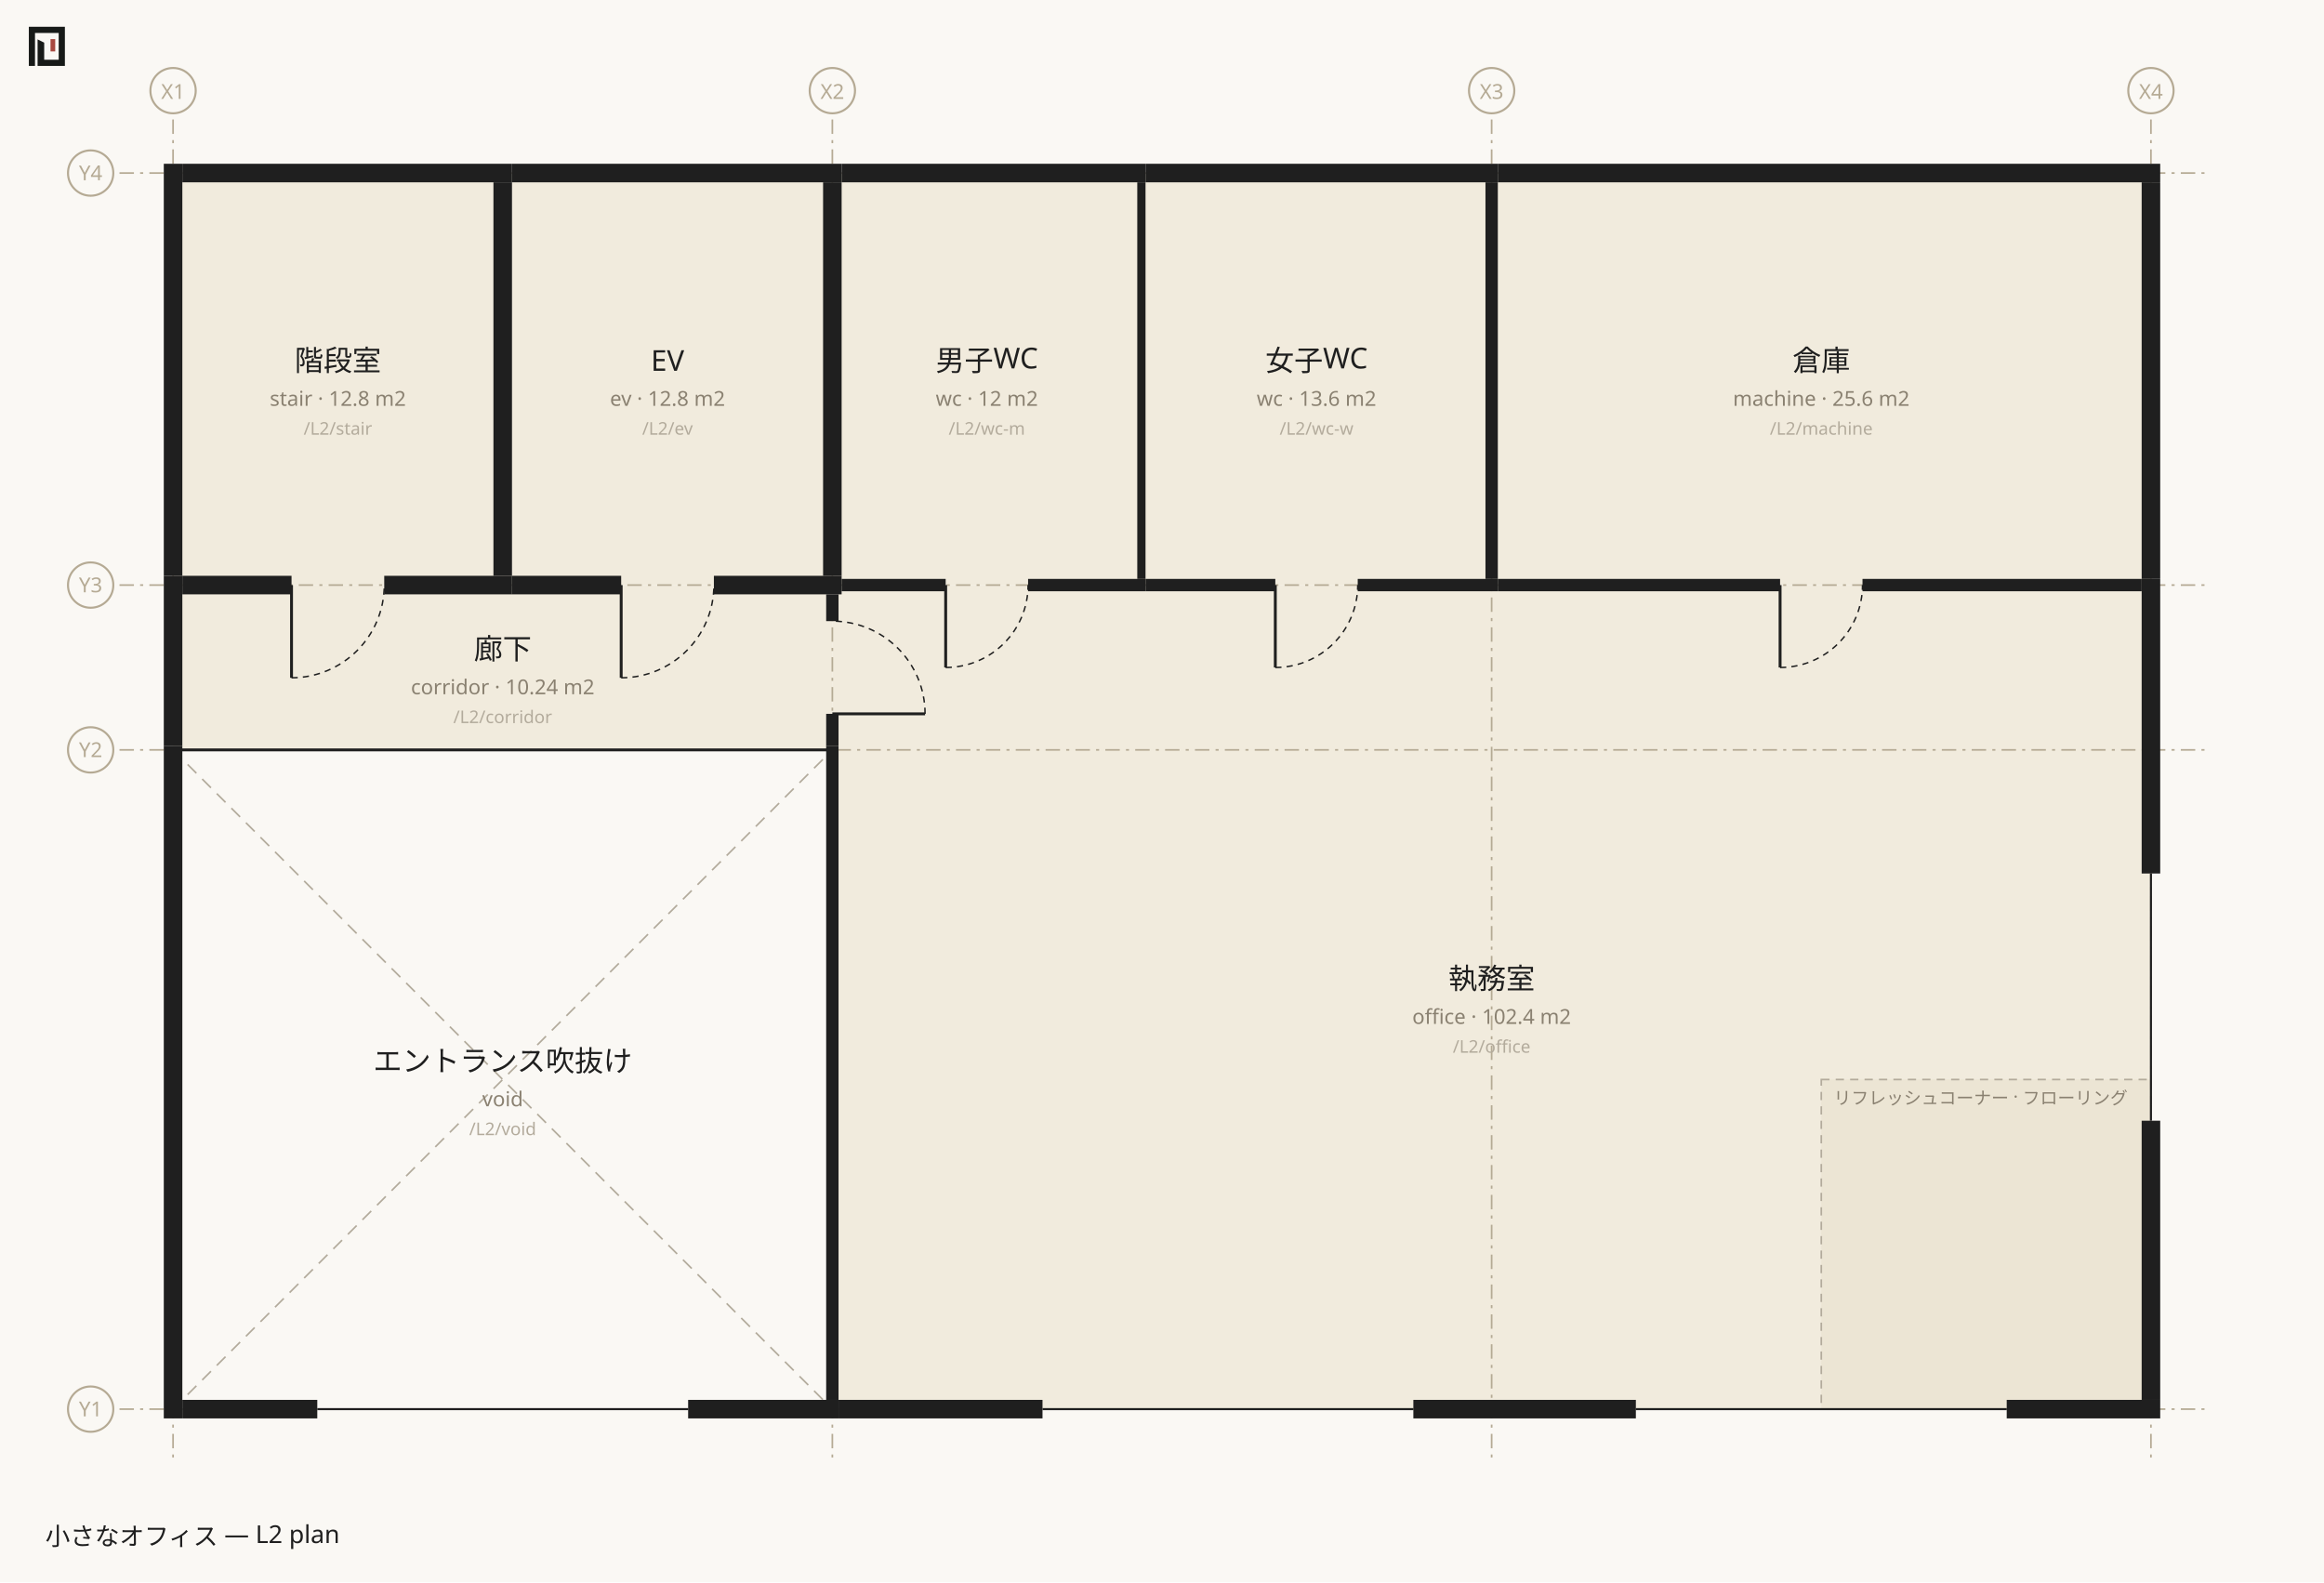
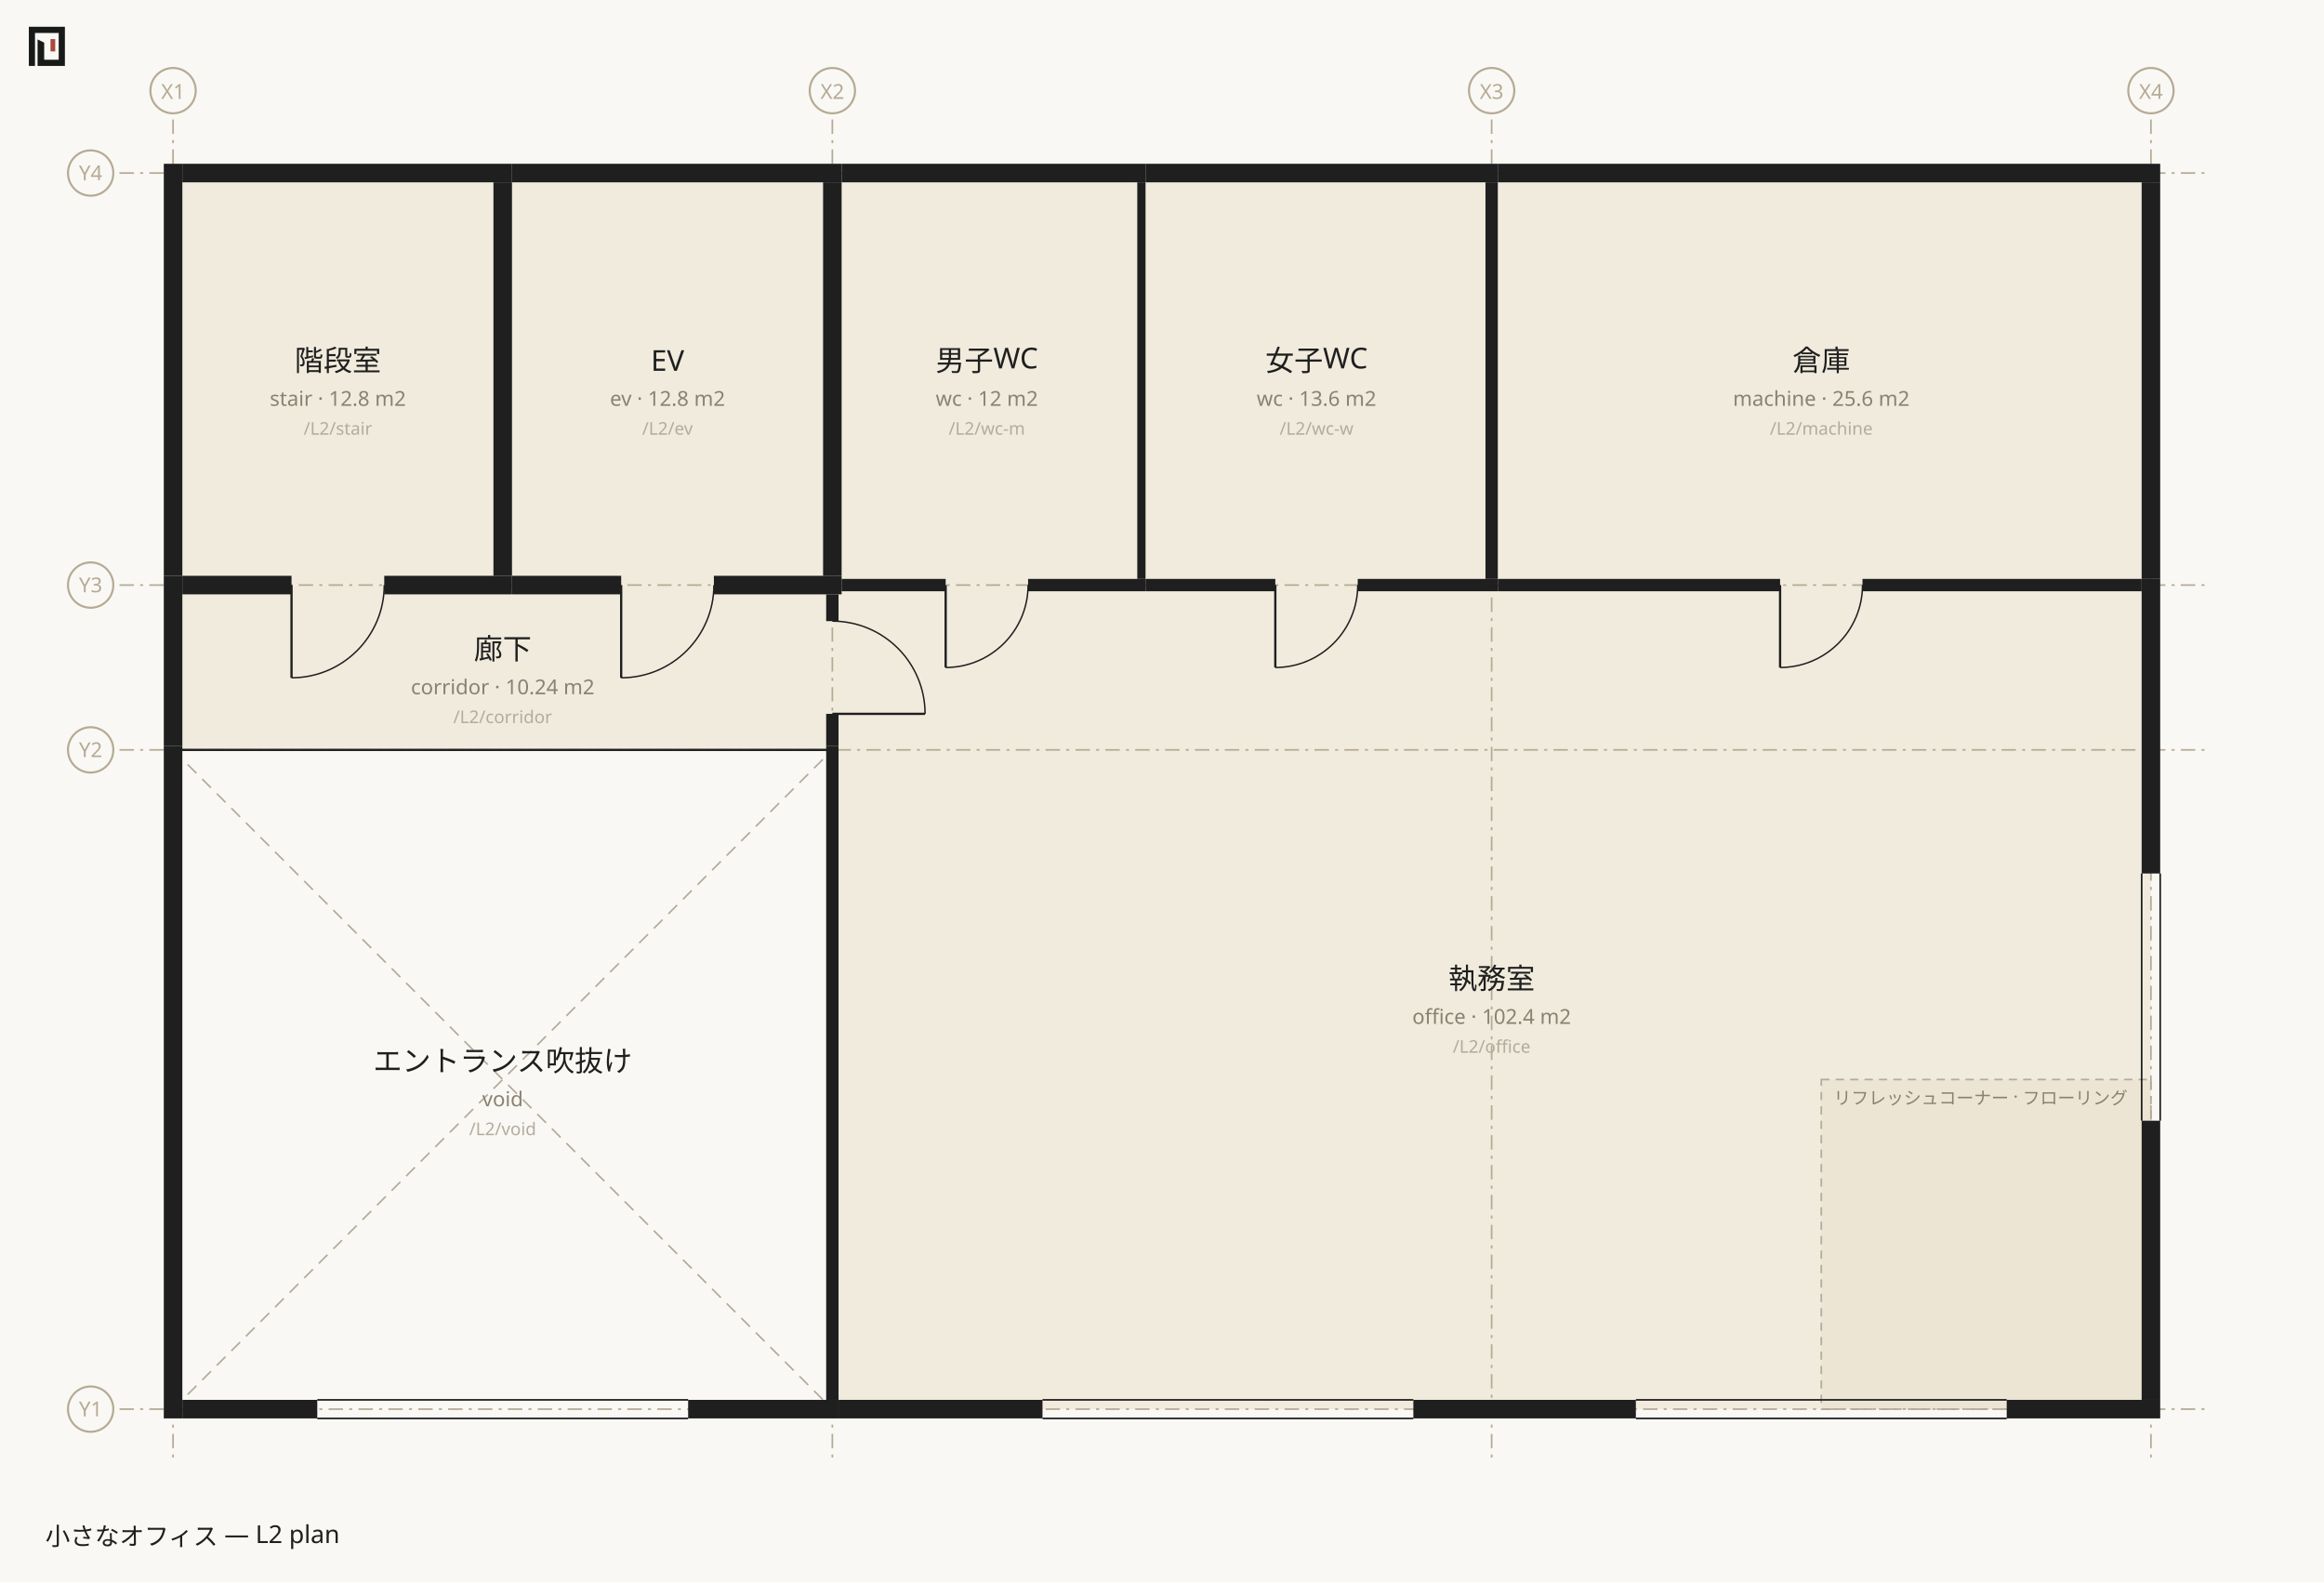
<svg xmlns="http://www.w3.org/2000/svg" width="1128" height="768" viewBox="0 0 1128 768" font-family="'Hiragino Sans','Noto Sans JP',sans-serif">
  <rect width="1128" height="768" fill="#faf8f4" />
  <g transform="translate(9.11 9.27) scale(0.02179)">
    <path d="M1027.53 171.361L224.461 171.363L224.392 1043.39L361.454 1043.42L361.567 308.689L889.587 308.679L889.581 904.864L566.4 904.876L566.387 524.585L419.01 452.015L419.047 1043.39L1027.51 1043.43L1027.53 171.361Z" fill="#171A18" />
    <path d="M707 445.022L811.864 445L811.858 613.697C811.831 648.974 812.209 684.759 811.831 720L707.005 719.933L707 445.022Z" fill="#A84940" />
  </g>
  <path d="M 84 364 L 404 364 L 404 284 L 84 284 Z" fill="#f1ebdd" />
  <path d="M 244 284 L 404 284 L 404 84 L 244 84 Z" fill="#f1ebdd" />
  <path d="M 724 284 L 1044 284 L 1044 84 L 724 84 Z" fill="#f1ebdd" />
  <path d="M 404 684 L 1044 684 L 1044 284 L 404 284 Z" fill="#f1ebdd" />
  <path d="M 84 284 L 244 284 L 244 84 L 84 84 Z" fill="#f1ebdd" />
  <path d="M 84 684 L 404 684 L 404 364 L 84 364 Z" fill="#faf8f4" />
  <line x1="84" y1="684" x2="404" y2="364" stroke="#b3ab9c" stroke-width="0.8" stroke-dasharray="6 4" />
  <line x1="84" y1="364" x2="404" y2="684" stroke="#b3ab9c" stroke-width="0.8" stroke-dasharray="6 4" />
  <path d="M 404 284 L 554 284 L 554 84 L 404 84 Z" fill="#f1ebdd" />
  <path d="M 554 284 L 724 284 L 724 84 L 554 84 Z" fill="#f1ebdd" />
  <rect x="884" y="524" width="160" height="160" fill="#e7dfcc" fill-opacity="0.55" stroke="#b3ab9c" stroke-width="0.8" stroke-dasharray="4 3" />
  <text x="890" y="536" font-size="8.5" fill="#8a8171">リフレッシュコーナー · フローリング</text>
  <line x1="84" y1="58" x2="84" y2="710" stroke="#b5aa94" stroke-width="0.8" stroke-dasharray="7 3 1.5 3" />
  <circle cx="84" cy="44" r="11" fill="none" stroke="#b5aa94" stroke-width="1" />
  <text x="84" y="48" text-anchor="middle" font-size="10" fill="#b5aa94">X1</text>
  <line x1="404" y1="58" x2="404" y2="710" stroke="#b5aa94" stroke-width="0.8" stroke-dasharray="7 3 1.5 3" />
  <circle cx="404" cy="44" r="11" fill="none" stroke="#b5aa94" stroke-width="1" />
  <text x="404" y="48" text-anchor="middle" font-size="10" fill="#b5aa94">X2</text>
  <line x1="724" y1="58" x2="724" y2="710" stroke="#b5aa94" stroke-width="0.8" stroke-dasharray="7 3 1.5 3" />
  <circle cx="724" cy="44" r="11" fill="none" stroke="#b5aa94" stroke-width="1" />
  <text x="724" y="48" text-anchor="middle" font-size="10" fill="#b5aa94">X3</text>
  <line x1="1044" y1="58" x2="1044" y2="710" stroke="#b5aa94" stroke-width="0.8" stroke-dasharray="7 3 1.5 3" />
  <circle cx="1044" cy="44" r="11" fill="none" stroke="#b5aa94" stroke-width="1" />
  <text x="1044" y="48" text-anchor="middle" font-size="10" fill="#b5aa94">X4</text>
  <line x1="58" y1="684" x2="1070" y2="684" stroke="#b5aa94" stroke-width="0.8" stroke-dasharray="7 3 1.5 3" />
  <circle cx="44" cy="684" r="11" fill="none" stroke="#b5aa94" stroke-width="1" />
  <text x="44" y="687.5" text-anchor="middle" font-size="10" fill="#b5aa94">Y1</text>
  <line x1="58" y1="364" x2="1070" y2="364" stroke="#b5aa94" stroke-width="0.8" stroke-dasharray="7 3 1.5 3" />
  <circle cx="44" cy="364" r="11" fill="none" stroke="#b5aa94" stroke-width="1" />
  <text x="44" y="367.5" text-anchor="middle" font-size="10" fill="#b5aa94">Y2</text>
  <line x1="58" y1="284" x2="1070" y2="284" stroke="#b5aa94" stroke-width="0.8" stroke-dasharray="7 3 1.5 3" />
  <circle cx="44" cy="284" r="11" fill="none" stroke="#b5aa94" stroke-width="1" />
  <text x="44" y="287.5" text-anchor="middle" font-size="10" fill="#b5aa94">Y3</text>
  <line x1="58" y1="84" x2="1070" y2="84" stroke="#b5aa94" stroke-width="0.8" stroke-dasharray="7 3 1.5 3" />
  <circle cx="44" cy="84" r="11" fill="none" stroke="#b5aa94" stroke-width="1" />
  <text x="44" y="87.5" text-anchor="middle" font-size="10" fill="#b5aa94">Y4</text>
  <path d="M 248.5 279.5 L 301.5 279.5 L 301.5 288.5 L 248.5 288.5 Z" fill="#1f1f1f" />
  <path d="M 346.5 279.5 L 408.5 279.5 L 408.5 288.5 L 346.5 288.5 Z" fill="#1f1f1f" />
  <path d="M 401 362 L 401 346.5 L 407 346.5 L 407 362 Z" fill="#1f1f1f" />
  <path d="M 401 301.5 L 401 288.5 L 407 288.5 L 407 301.5 Z" fill="#1f1f1f" />
  <path d="M 88.5 279.5 L 141.5 279.5 L 141.5 288.5 L 88.5 288.5 Z" fill="#1f1f1f" />
  <path d="M 186.5 279.5 L 248.5 279.5 L 248.5 288.5 L 186.5 288.5 Z" fill="#1f1f1f" />
-   <line x1="84" y1="364" x2="404" y2="364" stroke="#1f1f1f" stroke-width="1.4" />
+   <g class="boundary-rail">
+     <line x1="84" y1="364" x2="404" y2="364" stroke="#1f1f1f" stroke-width="1.1" />
+     <circle class="boundary-rail-post" cx="84" cy="364" r="1.45" fill="#1f1f1f" />
+     <circle class="boundary-rail-post" cx="404" cy="364" r="1.45" fill="#1f1f1f" />
+   </g>
  <path d="M 79.5 362 L 79.5 279.5 L 88.5 279.5 L 88.5 362 Z" fill="#1f1f1f" />
  <path d="M 239.5 279.5 L 239.5 88.5 L 248.5 88.5 L 248.5 279.5 Z" fill="#1f1f1f" />
  <path d="M 399.5 279.5 L 399.5 88.5 L 408.5 88.5 L 408.5 279.5 Z" fill="#1f1f1f" />
  <path d="M 248.5 79.5 L 408.5 79.5 L 408.5 88.5 L 248.5 88.5 Z" fill="#1f1f1f" />
  <path d="M 727 281 L 864 281 L 864 287 L 727 287 Z" fill="#1f1f1f" />
  <path d="M 904 281 L 1039.5 281 L 1039.5 287 L 904 287 Z" fill="#1f1f1f" />
  <path d="M 721 281 L 721 88.5 L 727 88.5 L 727 281 Z" fill="#1f1f1f" />
  <path d="M 1039.5 281 L 1039.5 88.5 L 1048.5 88.5 L 1048.5 281 Z" fill="#1f1f1f" />
  <path d="M 727 79.5 L 1048.5 79.5 L 1048.5 88.5 L 727 88.5 Z" fill="#1f1f1f" />
  <path d="M 401 679.5 L 401 362 L 407 362 L 407 679.5 Z" fill="#1f1f1f" />
  <path d="M 408.5 281 L 459 281 L 459 287 L 408.5 287 Z" fill="#1f1f1f" />
  <path d="M 499 281 L 556 281 L 556 287 L 499 287 Z" fill="#1f1f1f" />
  <path d="M 556 281 L 619 281 L 619 287 L 556 287 Z" fill="#1f1f1f" />
  <path d="M 659 281 L 727 281 L 727 287 L 659 287 Z" fill="#1f1f1f" />
  <path d="M 407 679.5 L 506 679.5 L 506 688.5 L 407 688.5 Z" fill="#1f1f1f" />
  <path d="M 686 679.5 L 794 679.5 L 794 688.5 L 686 688.5 Z" fill="#1f1f1f" />
  <path d="M 974 679.5 L 1048.5 679.5 L 1048.5 688.5 L 974 688.5 Z" fill="#1f1f1f" />
  <path d="M 1039.5 679.5 L 1039.5 544 L 1048.5 544 L 1048.5 679.5 Z" fill="#1f1f1f" />
  <path d="M 1039.5 424 L 1039.5 281 L 1048.5 281 L 1048.5 424 Z" fill="#1f1f1f" />
  <path d="M 88.5 79.5 L 248.5 79.5 L 248.5 88.5 L 88.5 88.5 Z" fill="#1f1f1f" />
  <path d="M 79.5 279.5 L 79.5 79.5 L 88.5 79.5 L 88.5 279.5 Z" fill="#1f1f1f" />
  <path d="M 88.5 679.5 L 154 679.5 L 154 688.5 L 88.5 688.5 Z" fill="#1f1f1f" />
  <path d="M 334 679.5 L 407 679.5 L 407 688.5 L 334 688.5 Z" fill="#1f1f1f" />
  <path d="M 79.5 688.5 L 79.5 362 L 88.5 362 L 88.5 688.5 Z" fill="#1f1f1f" />
  <path d="M 552 281 L 552 88.5 L 556 88.5 L 556 281 Z" fill="#1f1f1f" />
  <path d="M 408.5 79.5 L 556 79.5 L 556 88.5 L 408.5 88.5 Z" fill="#1f1f1f" />
  <path d="M 556 79.5 L 727 79.5 L 727 88.5 L 556 88.5 Z" fill="#1f1f1f" />
-   <line x1="301.5" y1="284" x2="301.5" y2="329" stroke="#1f1f1f" stroke-width="1.4" />
-   <path d="M 301.5 329 A 45 45 0 0 0 346.5 284" fill="none" stroke="#1f1f1f" stroke-width="0.7" stroke-dasharray="3 2.5" />
-   <line x1="404" y1="346.5" x2="449" y2="346.5" stroke="#1f1f1f" stroke-width="1.4" />
-   <path d="M 449 346.5 A 45 45 0 0 0 404 301.5" fill="none" stroke="#1f1f1f" stroke-width="0.7" stroke-dasharray="3 2.5" />
-   <line x1="141.5" y1="284" x2="141.5" y2="329" stroke="#1f1f1f" stroke-width="1.4" />
-   <path d="M 141.5 329 A 45 45 0 0 0 186.5 284" fill="none" stroke="#1f1f1f" stroke-width="0.7" stroke-dasharray="3 2.5" />
-   <line x1="864" y1="284" x2="864" y2="324" stroke="#1f1f1f" stroke-width="1.4" />
-   <path d="M 864 324 A 40 40 0 0 0 904 284" fill="none" stroke="#1f1f1f" stroke-width="0.7" stroke-dasharray="3 2.5" />
-   <line x1="459" y1="284" x2="459" y2="324" stroke="#1f1f1f" stroke-width="1.4" />
-   <path d="M 459 324 A 40 40 0 0 0 499 284" fill="none" stroke="#1f1f1f" stroke-width="0.7" stroke-dasharray="3 2.5" />
-   <line x1="619" y1="284" x2="619" y2="324" stroke="#1f1f1f" stroke-width="1.4" />
-   <path d="M 619 324 A 40 40 0 0 0 659 284" fill="none" stroke="#1f1f1f" stroke-width="0.7" stroke-dasharray="3 2.5" />
-   <line x1="506" y1="684" x2="686" y2="684" stroke="#1f1f1f" stroke-width="1" />
-   <line x1="794" y1="684" x2="974" y2="684" stroke="#1f1f1f" stroke-width="1" />
-   <line x1="1044" y1="544" x2="1044" y2="424" stroke="#1f1f1f" stroke-width="1" />
-   <line x1="154" y1="684" x2="334" y2="684" stroke="#1f1f1f" stroke-width="1" />
+   <line x1="301.5" y1="284" x2="301.5" y2="329" stroke="#1f1f1f" stroke-width="1.1" />
+   <path class="opening-door-arc" d="M 301.5 329 A 45 45 0 0 0 346.5 284" fill="none" stroke="#1f1f1f" stroke-width="0.7" />
+   <line x1="404" y1="346.5" x2="449" y2="346.5" stroke="#1f1f1f" stroke-width="1.1" />
+   <path class="opening-door-arc" d="M 449 346.5 A 45 45 0 0 0 404 301.5" fill="none" stroke="#1f1f1f" stroke-width="0.7" />
+   <line x1="141.5" y1="284" x2="141.5" y2="329" stroke="#1f1f1f" stroke-width="1.1" />
+   <path class="opening-door-arc" d="M 141.5 329 A 45 45 0 0 0 186.5 284" fill="none" stroke="#1f1f1f" stroke-width="0.7" />
+   <line x1="864" y1="284" x2="864" y2="324" stroke="#1f1f1f" stroke-width="1.1" />
+   <path class="opening-door-arc" d="M 864 324 A 40 40 0 0 0 904 284" fill="none" stroke="#1f1f1f" stroke-width="0.7" />
+   <line x1="459" y1="284" x2="459" y2="324" stroke="#1f1f1f" stroke-width="1.1" />
+   <path class="opening-door-arc" d="M 459 324 A 40 40 0 0 0 499 284" fill="none" stroke="#1f1f1f" stroke-width="0.7" />
+   <line x1="619" y1="284" x2="619" y2="324" stroke="#1f1f1f" stroke-width="1.1" />
+   <path class="opening-door-arc" d="M 619 324 A 40 40 0 0 0 659 284" fill="none" stroke="#1f1f1f" stroke-width="0.7" />
+   <g class="opening-window">
+     <path d="M 506 679.5 L 686 679.5 M 506 688.5 L 686 688.5" fill="none" stroke="#1f1f1f" stroke-width="0.8" />
+   </g>
+   <g class="opening-window">
+     <path d="M 794 679.5 L 974 679.5 M 794 688.5 L 974 688.5" fill="none" stroke="#1f1f1f" stroke-width="0.8" />
+   </g>
+   <g class="opening-window">
+     <path d="M 1039.5 544 L 1039.5 424 M 1048.5 544 L 1048.5 424" fill="none" stroke="#1f1f1f" stroke-width="0.8" />
+   </g>
+   <g class="opening-window">
+     <path d="M 154 679.5 L 334 679.5 M 154 688.5 L 334 688.5" fill="none" stroke="#1f1f1f" stroke-width="0.8" />
+   </g>
  <text x="244" y="320" text-anchor="middle" font-size="14" fill="#1f1f1f">廊下</text>
  <text x="244" y="337" text-anchor="middle" font-size="10" fill="#8a8171">corridor · 10.24 m2</text>
  <text x="244" y="351" text-anchor="middle" font-size="8.5" fill="#b3ab9c">/L2/corridor</text>
  <text x="324" y="180" text-anchor="middle" font-size="14" fill="#1f1f1f">EV</text>
  <text x="324" y="197" text-anchor="middle" font-size="10" fill="#8a8171">ev · 12.8 m2</text>
  <text x="324" y="211" text-anchor="middle" font-size="8.5" fill="#b3ab9c">/L2/ev</text>
  <text x="884" y="180" text-anchor="middle" font-size="14" fill="#1f1f1f">倉庫</text>
  <text x="884" y="197" text-anchor="middle" font-size="10" fill="#8a8171">machine · 25.6 m2</text>
  <text x="884" y="211" text-anchor="middle" font-size="8.5" fill="#b3ab9c">/L2/machine</text>
  <text x="724" y="480" text-anchor="middle" font-size="14" fill="#1f1f1f">執務室</text>
  <text x="724" y="497" text-anchor="middle" font-size="10" fill="#8a8171">office · 102.4 m2</text>
  <text x="724" y="511" text-anchor="middle" font-size="8.5" fill="#b3ab9c">/L2/office</text>
  <text x="164" y="180" text-anchor="middle" font-size="14" fill="#1f1f1f">階段室</text>
  <text x="164" y="197" text-anchor="middle" font-size="10" fill="#8a8171">stair · 12.8 m2</text>
  <text x="164" y="211" text-anchor="middle" font-size="8.5" fill="#b3ab9c">/L2/stair</text>
  <text x="244" y="520" text-anchor="middle" font-size="14" fill="#1f1f1f">エントランス吹抜け</text>
  <text x="244" y="537" text-anchor="middle" font-size="10" fill="#8a8171">void</text>
  <text x="244" y="551" text-anchor="middle" font-size="8.5" fill="#b3ab9c">/L2/void</text>
  <text x="479" y="180" text-anchor="middle" font-size="14" fill="#1f1f1f">男子WC</text>
  <text x="479" y="197" text-anchor="middle" font-size="10" fill="#8a8171">wc · 12 m2</text>
  <text x="479" y="211" text-anchor="middle" font-size="8.5" fill="#b3ab9c">/L2/wc-m</text>
  <text x="639" y="180" text-anchor="middle" font-size="14" fill="#1f1f1f">女子WC</text>
  <text x="639" y="197" text-anchor="middle" font-size="10" fill="#8a8171">wc · 13.6 m2</text>
  <text x="639" y="211" text-anchor="middle" font-size="8.5" fill="#b3ab9c">/L2/wc-w</text>
  <text x="22" y="750" font-size="12" fill="#1f1f1f">小さなオフィス — L2 plan</text>
</svg>
